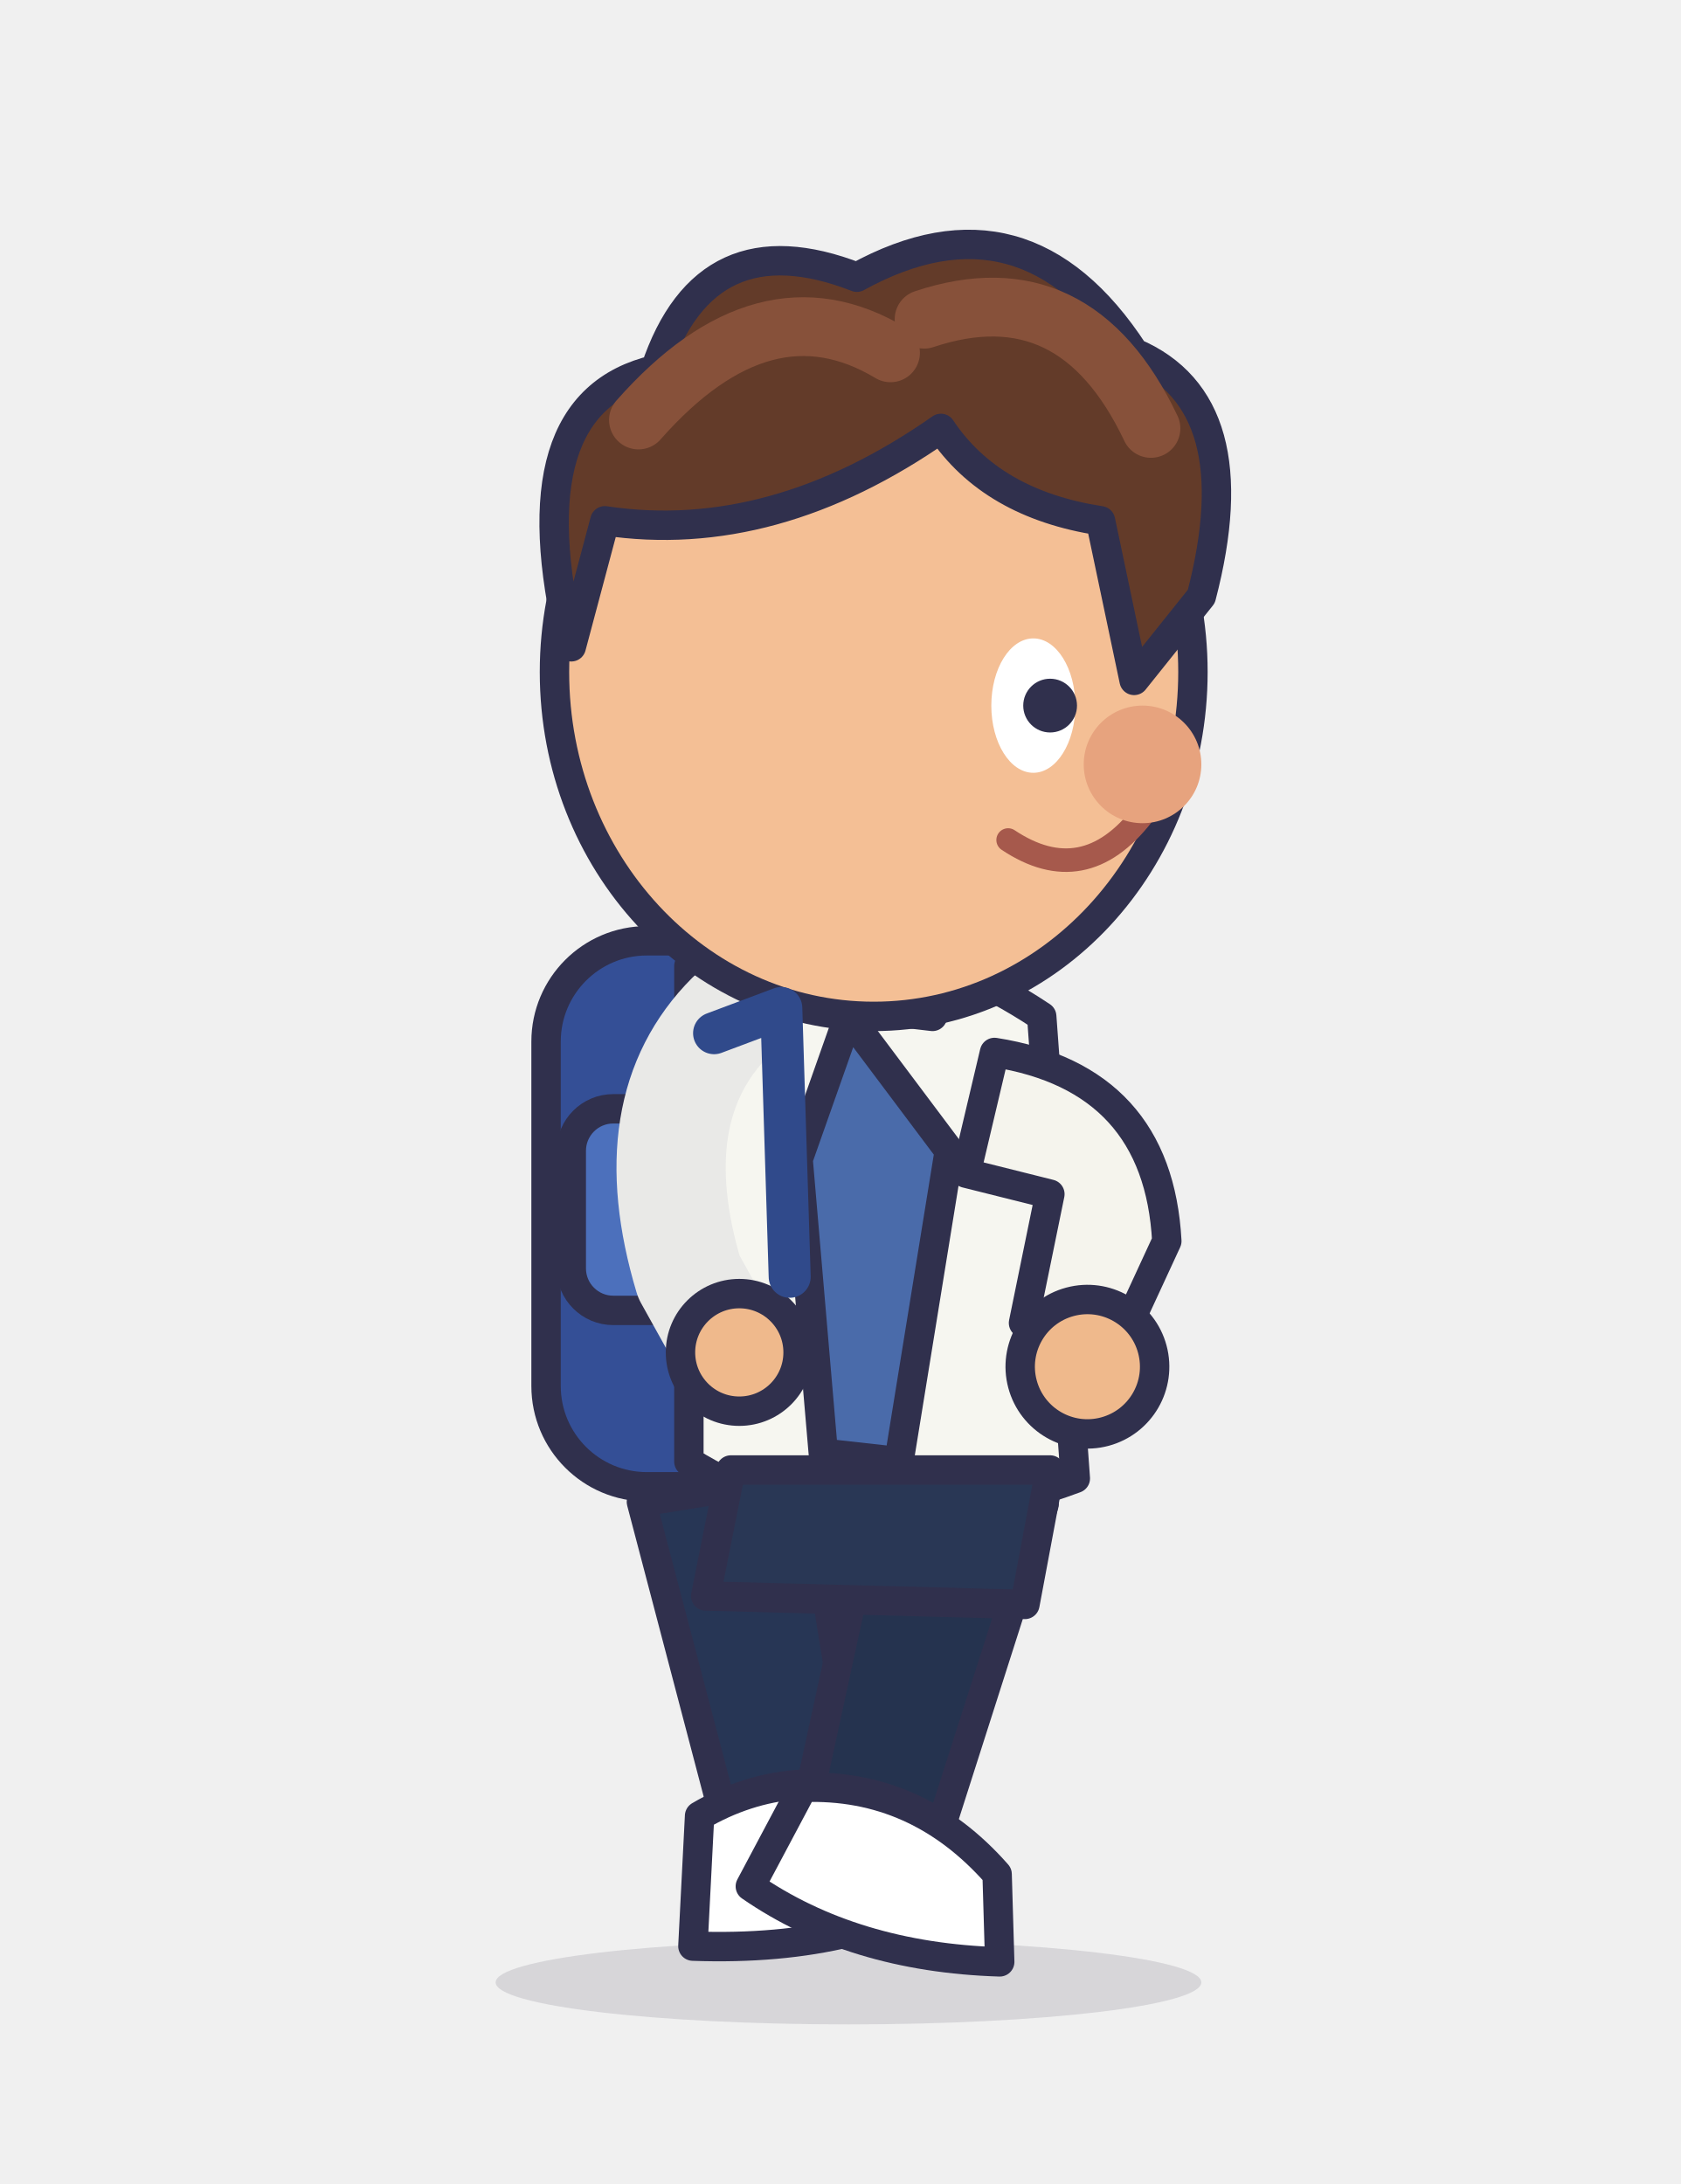
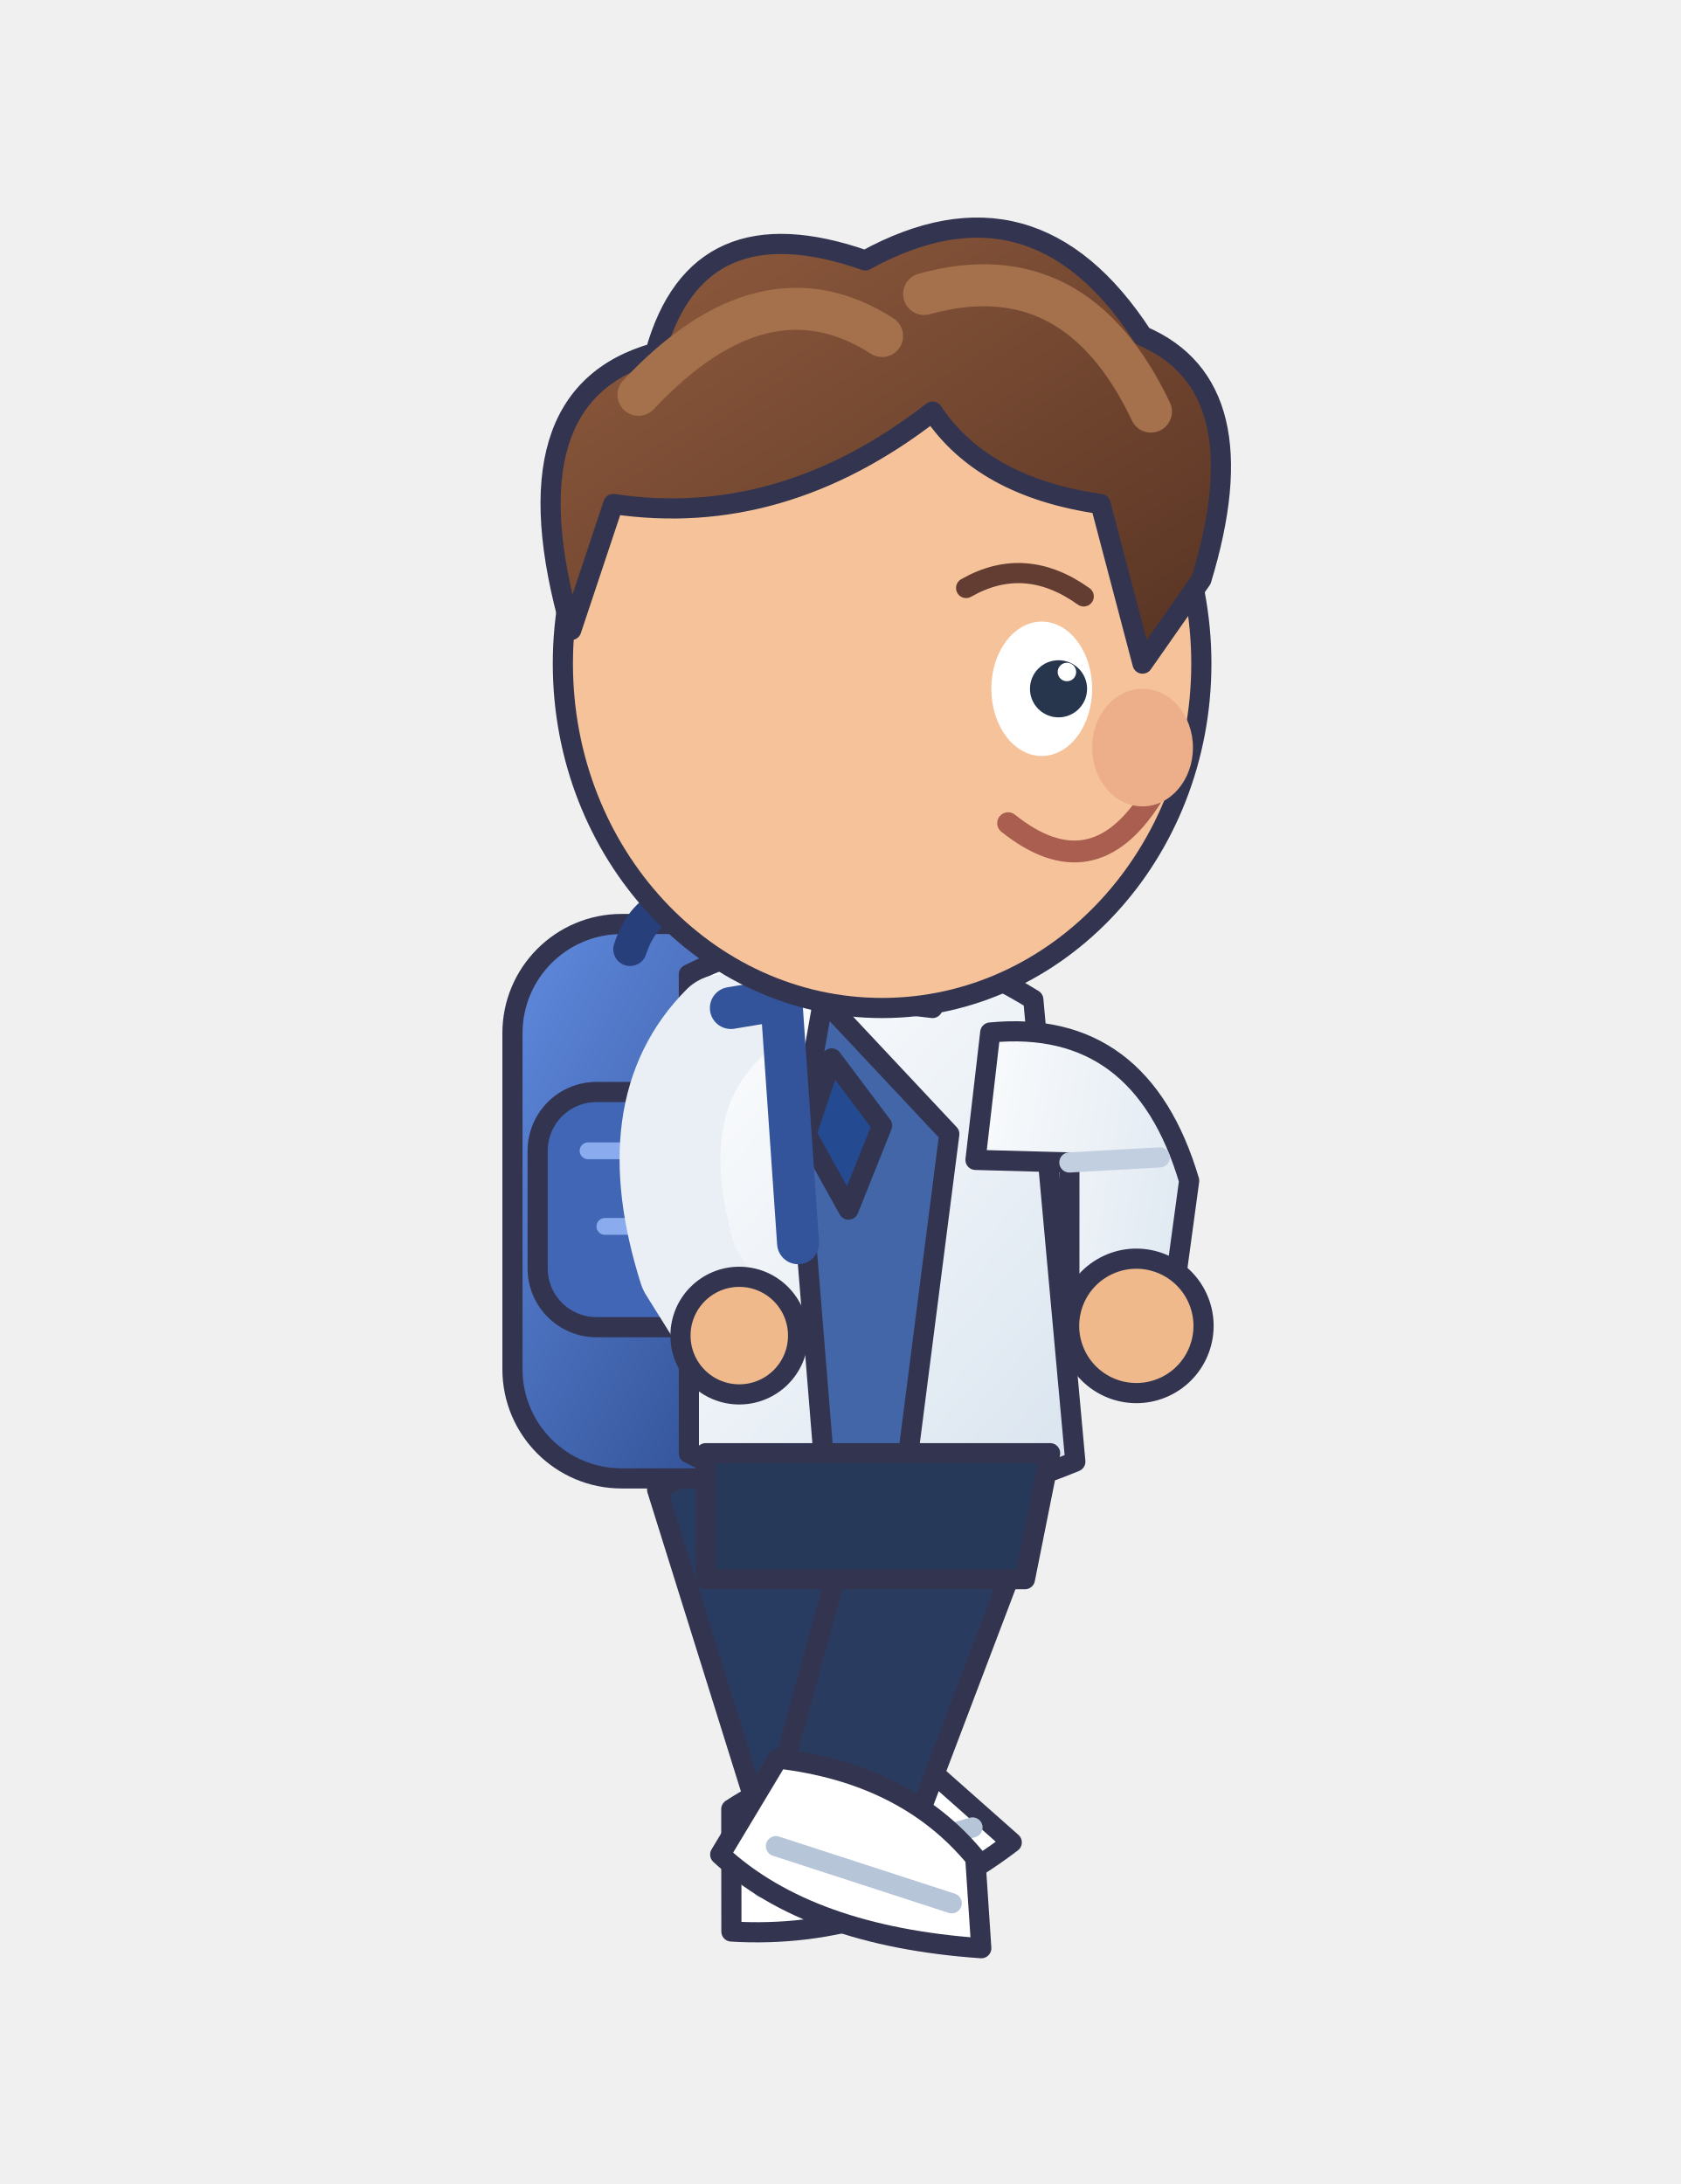
- <svg xmlns="http://www.w3.org/2000/svg" width="200" height="260" viewBox="0 0 200 260">
-   <g transform="translate(0 -7)" stroke="#30304d" stroke-width="3.5" stroke-linecap="round" stroke-linejoin="round">
-     <ellipse cx="101" cy="243" rx="42" ry="5" fill="#2c2640" opacity=".13" stroke="none" />
-     <g transform="rotate(-12 91 197)">
-       <path d="M79 183 L99 184 L97 224 L81 225Z" fill="#273655" />
-       <path d="M78 221 Q90 217 102 224 L108 235 Q94 241 74 236Z" fill="#fff" />
+ <svg xmlns="http://www.w3.org/2000/svg" width="400" height="520" viewBox="0 0 200 260">
+   <defs>
+     <linearGradient id="shirt" x2=".8" y2="1">
+       <stop stop-color="#fff" />
+       <stop offset="1" stop-color="#dce6f0" />
+     </linearGradient>
+     <linearGradient id="bag" x2="1" y2="1">
+       <stop stop-color="#618be0" />
+       <stop offset="1" stop-color="#294788" />
+     </linearGradient>
+     <linearGradient id="hair" x2="1" y2="1">
+       <stop stop-color="#925d3f" />
+       <stop offset="1" stop-color="#573323" />
+     </linearGradient>
+   </defs>
+   <g transform="translate(0 -9)" stroke="#333550" stroke-width="2.4" stroke-linecap="round" stroke-linejoin="round">
+     <g transform="rotate(-16 91 191)">
+       <path d="M80 183 Q89 181 100 185 L98 224 L81 225Z" fill="#283c61" />
+       <path d="M78 222 Q91 218 102 224 L109 235 Q91 242 74 236Z" fill="#fff" />
+       <path d="M79 232 L105 232" stroke="#b6c5d8" fill="none" />
    </g>
-     <g transform="rotate(15 111 197)">
-       <path d="M101 183 L121 183 L119 225 L103 225Z" fill="#25334f" />
-       <path d="M102 223 Q115 219 127 227 L130 237 Q113 241 99 236Z" fill="#fff" />
+     <g transform="rotate(18 112 191)">
+       <path d="M101 183 Q112 182 122 184 L120 225 L103 225Z" fill="#293c60" />
+       <path d="M102 223 Q117 220 128 227 L132 237 Q112 242 99 236Z" fill="#fff" />
+       <path d="M105 233 L127 233" stroke="#b6c5d8" fill="none" />
    </g>
-     <rect x="65" y="119" width="30" height="65" rx="12" fill="#344f96" />
-     <rect x="68" y="139" width="22" height="24" rx="5" fill="#4c70bc" />
-     <path d="M82 122 Q103 114 124 128 L128 183 Q101 193 82 181Z" fill="#f6f6f0" />
-     <path d="M101 128 L113 144 L107 181 L98 180 L95 145Z" fill="#4a6baa" />
-     <path d="M87 182 L125 182 L122 198 L84 197Z" fill="#293755" />
-     <g transform="rotate(-15 116 135)">
-       <path d="M119 133 Q137 141 133 160 L123 172 L114 165 L121 151 L112 146Z" fill="#f5f4ed" />
+     <g transform="rotate(0 87 134)">
+       <rect x="61" y="119" width="36" height="66" rx="13" fill="url(#bag)" />
+       <rect x="64" y="139" width="28" height="28" rx="7" fill="#4166b5" />
+       <path d="M70 146 L87 146 M72 155 L85 155" stroke="#8aacef" stroke-width="2" />
+       <path d="M75 122 Q78 113 88 119" fill="none" stroke="#273f7a" stroke-width="4" />
+     </g>
+     <path d="M82 125 Q102 115 123 128 L128 183 Q104 193 82 182Z" fill="url(#shirt)" />
+     <path d="M98 128 L113 144 L108 183 L98 182 L95 145Z" fill="#4366a8" />
+     <path d="M99 135 L105 143 L101 153 L96 144Z" fill="#244b92" />
+     <path d="M84 182 L125 182 L122 197 L84 197Z" fill="#273959" />
+     <g transform="rotate(-25 116 135)">
+       <path d="M119 133 Q136 139 133 159 L124 173 L114 166 L121 151 L111 146Z" fill="url(#shirt)" />
+       <path d="M121 151 L131 155" fill="none" stroke="#c2cfe0" />
      <circle cx="120" cy="172" r="8" fill="#efb98c" />
    </g>
-     <path d="M87 128 Q76 139 82 159 L87 168" fill="none" stroke="#e9e9e7" stroke-width="13" />
+     <path d="M86 131 Q76 141 82 160 L87 168" fill="none" stroke="#e9eff5" stroke-width="12" />
    <circle cx="88" cy="168" r="7" fill="#efb98c" />
-     <path d="M91 116 L94 126 L111 128 L112 112Z" fill="#e8ac83" />
-     <ellipse cx="104" cy="87" rx="38" ry="41" fill="#f4bf95" />
-     <path d="M68 84 Q61 55 78 51 Q84 33 102 40 Q122 29 135 49 Q149 55 143 78 L135 88 L131 69 Q118 67 112 58 Q92 72 72 69Z" fill="#633b29" />
-     <path d="M76 57 Q91 40 106 49 M110 45 Q128 39 137 58" fill="none" stroke="#87513a" stroke-width="7" />
-     <ellipse cx="123" cy="91" rx="5" ry="8" fill="#fff" stroke="none" />
-     <circle cx="125" cy="91" r="3.2" fill="#30304d" stroke="none" />
-     <path d="M120 107 Q129 113 136 104" fill="none" stroke="#a6594c" stroke-width="2.8" />
-     <circle cx="136" cy="98" r="7" fill="#e7a37e" stroke="none" />
-     <path d="M85 130 L93 127 L94 159" fill="none" stroke="#304a8b" stroke-width="5" />
+     <path d="M87 129 L93 128 L95 157" fill="none" stroke="#33549b" stroke-width="5" />
+     <path d="M92 113 L94 127 L111 129 L113 112Z" fill="#eab58d" />
+     <ellipse cx="105" cy="88" rx="38" ry="41" fill="#f6c29a" />
+     <path d="M68 84 Q60 56 78 51 Q83 33 103 40 Q123 29 136 49 Q150 55 143 78 L136 88 L131 69 Q117 67 111 58 Q93 72 73 69Z" fill="url(#hair)" />
+     <path d="M76 56 Q91 40 105 49 M110 44 Q128 39 137 58" fill="none" stroke="#a4714c" stroke-width="5" />
+     <path d="M115 79 Q122 75 129 80" fill="none" stroke="#633c32" stroke-width="2.4" />
+     <ellipse cx="124" cy="91" rx="6" ry="8" fill="#fff" stroke="none" />
+     <circle cx="126" cy="91" r="3.4" fill="#28364d" stroke="none" />
+     <circle cx="127" cy="89" r="1.1" fill="#fff" stroke="none" />
+     <path d="M120 107 Q130 115 137 104" fill="none" stroke="#a95e50" stroke-width="2.6" />
+     <ellipse cx="136" cy="98" rx="6" ry="7" fill="#edae8a" stroke="none" />
  </g>
</svg>
